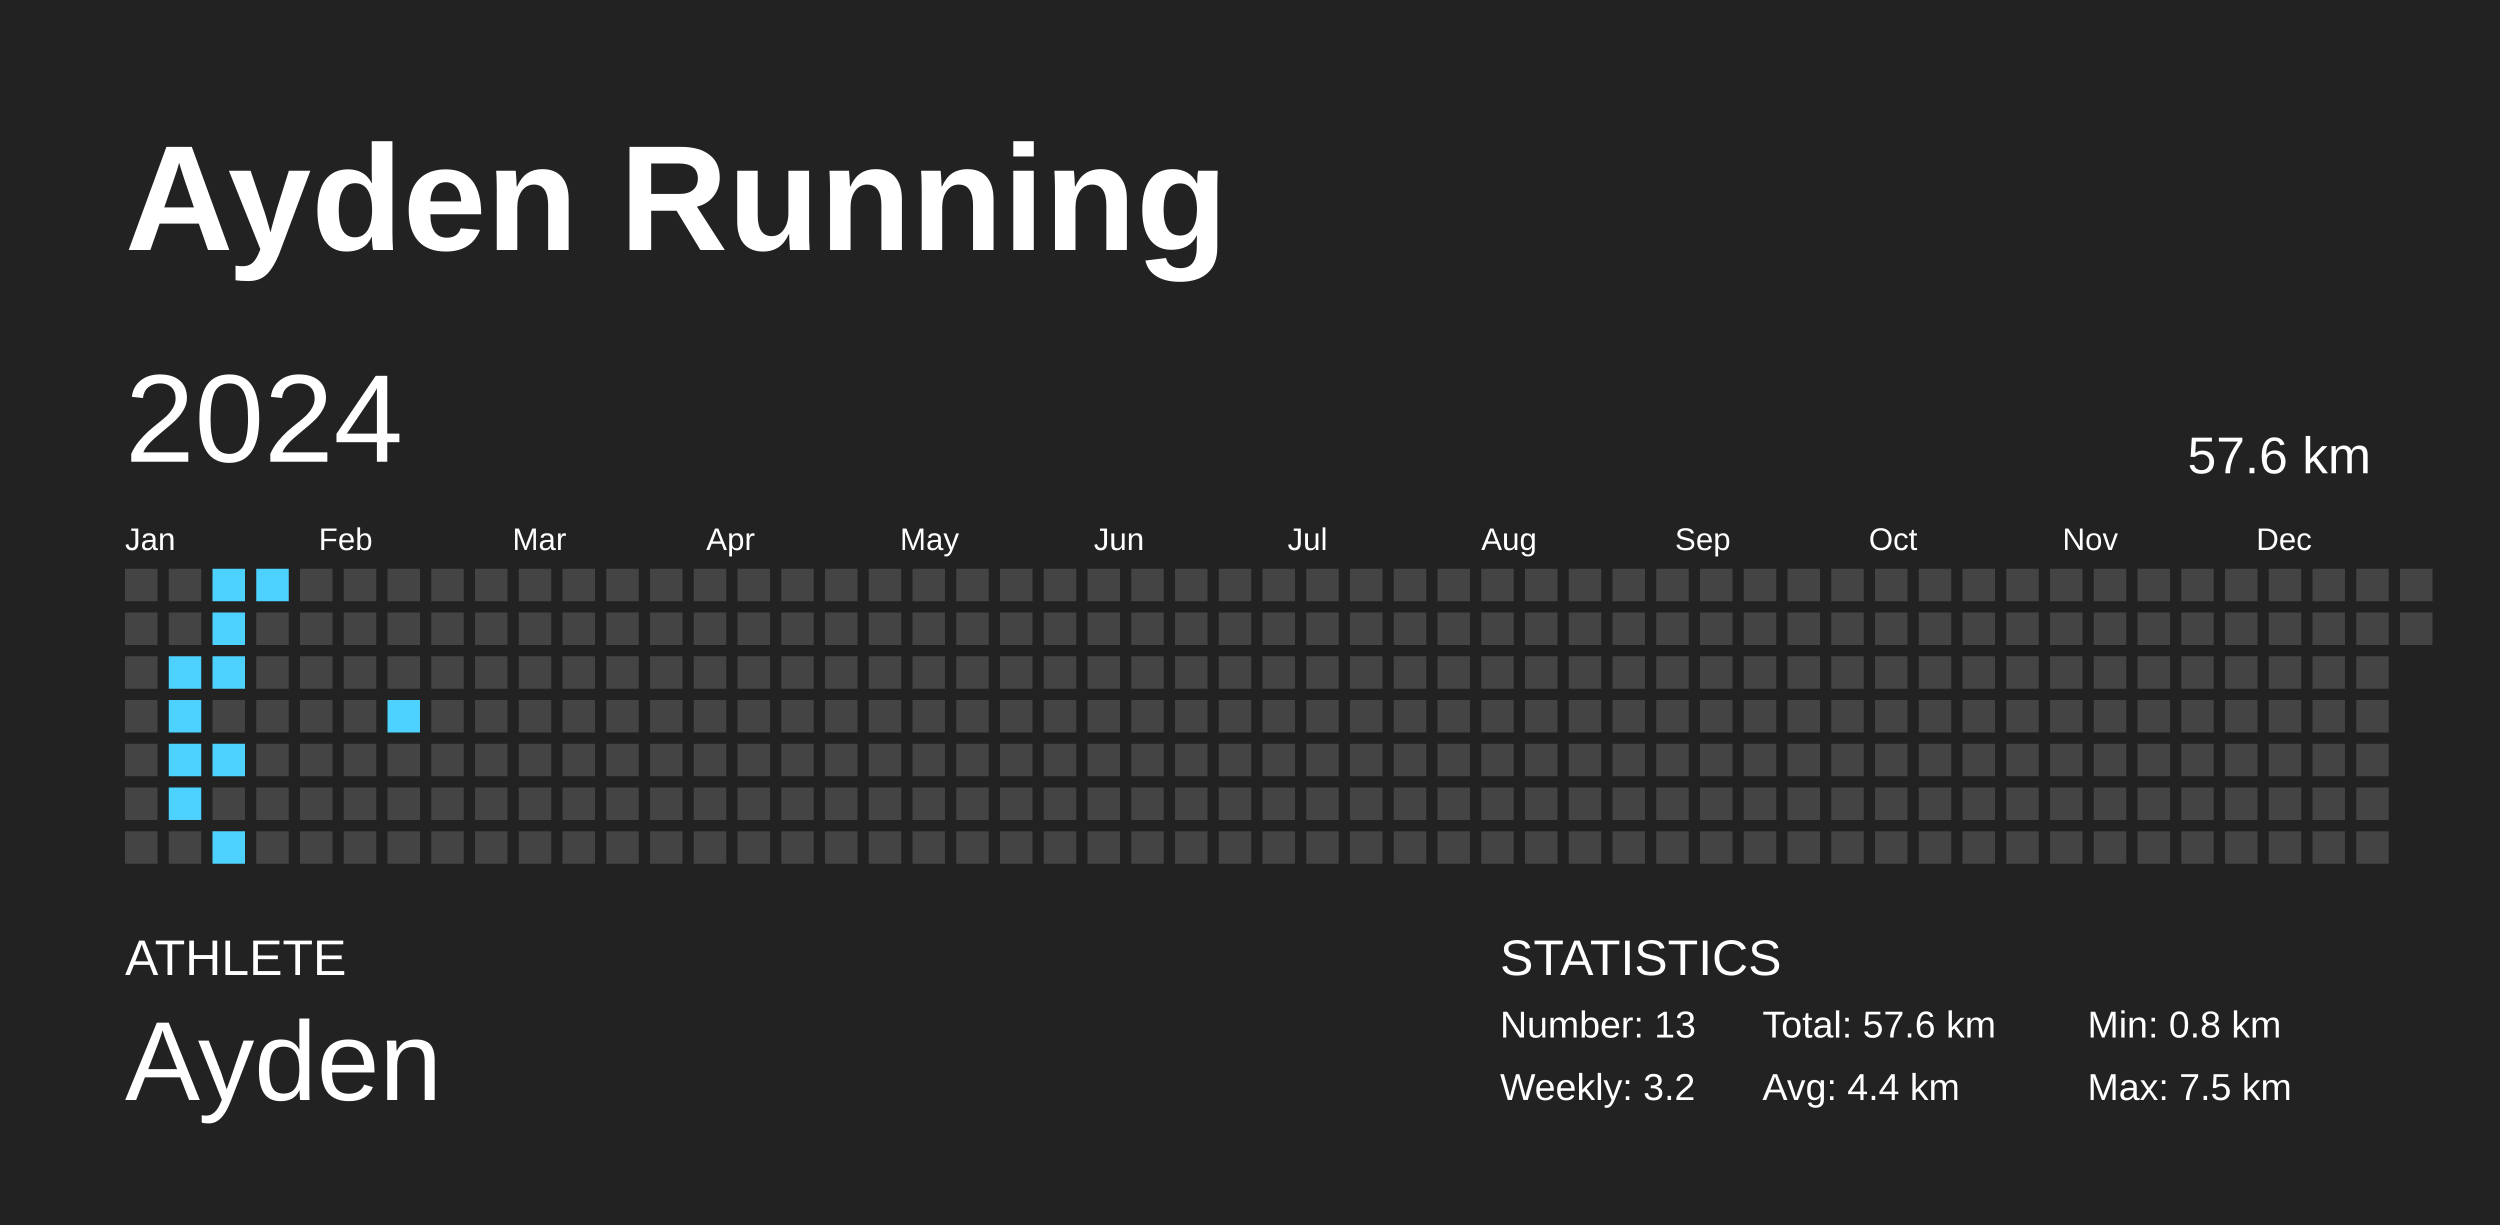
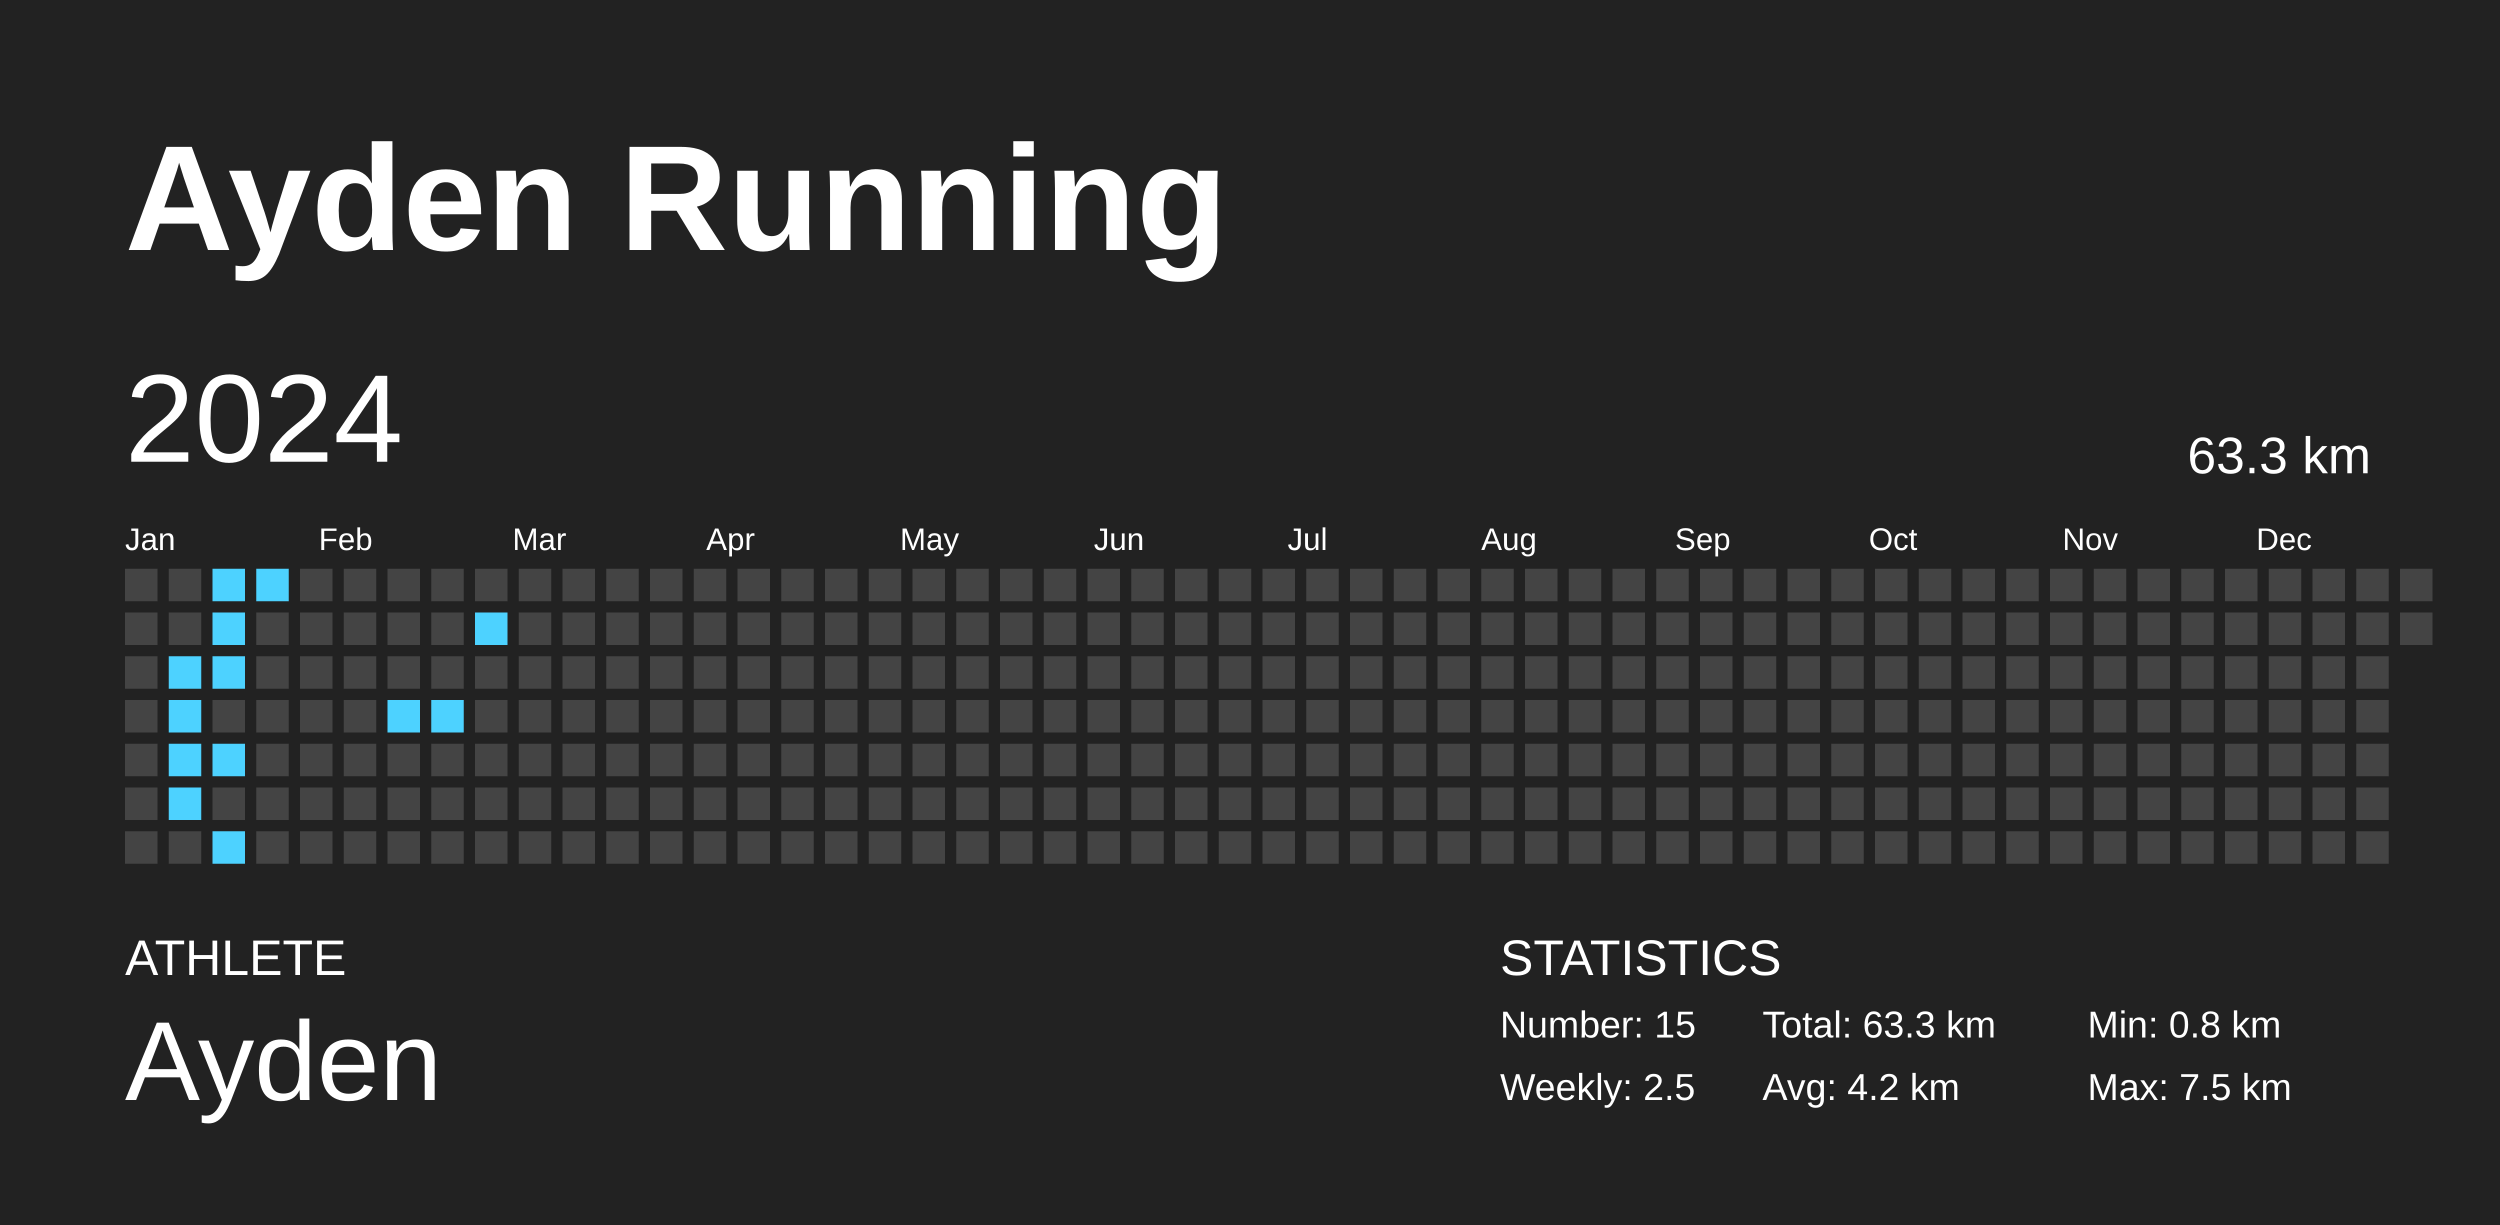
<svg xmlns="http://www.w3.org/2000/svg" baseProfile="full" height="98mm" version="1.1" viewBox="0,0,200,98" width="200mm">
  <defs />
  <rect fill="#222222" height="98" width="200" x="0" y="0" />
  <text fill="#FFFFFF" style="font-size:12px; font-family:Arial; font-weight:bold;" x="10" y="20">Ayden Running</text>
  <text fill="#FFFFFF" style="font-size:4px; font-family:Arial" x="10" y="78">ATHLETE</text>
  <text fill="#FFFFFF" style="font-size:9px; font-family:Arial" x="10" y="88">Ayden</text>
  <text fill="#FFFFFF" style="font-size:4px; font-family:Arial" x="120" y="78">STATISTICS</text>
-   <text fill="#FFFFFF" style="font-size:3px; font-family:Arial" x="120" y="83">Number: 13</text>
-   <text fill="#FFFFFF" style="font-size:3px; font-family:Arial" x="120" y="88">Weekly: 3.2</text>
-   <text fill="#FFFFFF" style="font-size:3px; font-family:Arial" x="141" y="83">Total: 57.6 km</text>
-   <text fill="#FFFFFF" style="font-size:3px; font-family:Arial" x="141" y="88">Avg: 4.4 km</text>
+   <text fill="#FFFFFF" style="font-size:3px; font-family:Arial" x="120" y="83">Number: 15</text>
+   <text fill="#FFFFFF" style="font-size:3px; font-family:Arial" x="120" y="88">Weekly: 2.5</text>
+   <text fill="#FFFFFF" style="font-size:3px; font-family:Arial" x="141" y="83">Total: 63.3 km</text>
+   <text fill="#FFFFFF" style="font-size:3px; font-family:Arial" x="141" y="88">Avg: 4.2 km</text>
  <text fill="#FFFFFF" style="font-size:3px; font-family:Arial" x="167" y="83">Min: 0.8 km</text>
  <text fill="#FFFFFF" style="font-size:3px; font-family:Arial" x="167" y="88">Max: 7.5 km</text>
  <text dominant-baseline="hanging" fill="#FFFFFF" style="font-size:10.0px; font-family:Arial;" x="10" y="30">2024</text>
-   <text dominant-baseline="hanging" fill="#FFFFFF" style="font-size:4.125px; font-family:Arial;" x="175" y="35">57.6 km</text>
+   <text dominant-baseline="hanging" fill="#FFFFFF" style="font-size:4.125px; font-family:Arial;" x="175" y="35">63.3 km</text>
  <text fill="#FFFFFF" style="font-size:2.5px; font-family:Arial" x="10.0" y="44">Jan</text>
  <text fill="#FFFFFF" style="font-size:2.5px; font-family:Arial" x="25.5" y="44">Feb</text>
  <text fill="#FFFFFF" style="font-size:2.5px; font-family:Arial" x="41.0" y="44">Mar</text>
  <text fill="#FFFFFF" style="font-size:2.5px; font-family:Arial" x="56.5" y="44">Apr</text>
  <text fill="#FFFFFF" style="font-size:2.5px; font-family:Arial" x="72.0" y="44">May</text>
  <text fill="#FFFFFF" style="font-size:2.5px; font-family:Arial" x="87.5" y="44">Jun</text>
  <text fill="#FFFFFF" style="font-size:2.5px; font-family:Arial" x="103.0" y="44">Jul</text>
  <text fill="#FFFFFF" style="font-size:2.5px; font-family:Arial" x="118.5" y="44">Aug</text>
  <text fill="#FFFFFF" style="font-size:2.5px; font-family:Arial" x="134.0" y="44">Sep</text>
  <text fill="#FFFFFF" style="font-size:2.5px; font-family:Arial" x="149.5" y="44">Oct</text>
  <text fill="#FFFFFF" style="font-size:2.5px; font-family:Arial" x="165.0" y="44">Nov</text>
  <text fill="#FFFFFF" style="font-size:2.5px; font-family:Arial" x="180.5" y="44">Dec</text>
  <rect fill="#444444" height="2.6" width="2.6" x="10.0" y="45.5" />
  <rect fill="#444444" height="2.6" width="2.6" x="10.0" y="49.0" />
  <rect fill="#444444" height="2.6" width="2.6" x="10.0" y="52.5" />
  <rect fill="#444444" height="2.6" width="2.6" x="10.0" y="56.0" />
  <rect fill="#444444" height="2.6" width="2.6" x="10.0" y="59.5" />
  <rect fill="#444444" height="2.6" width="2.6" x="10.0" y="63.0" />
  <rect fill="#444444" height="2.6" width="2.6" x="10.0" y="66.5" />
  <rect fill="#444444" height="2.6" width="2.6" x="13.5" y="45.5" />
  <rect fill="#444444" height="2.6" width="2.6" x="13.5" y="49.0" />
  <rect fill="#4dd2ff" height="2.6" width="2.6" x="13.5" y="52.5" />
  <rect fill="#4dd2ff" height="2.6" width="2.6" x="13.5" y="56.0" />
  <rect fill="#4dd2ff" height="2.6" width="2.6" x="13.5" y="59.5" />
  <rect fill="#4dd2ff" height="2.6" width="2.6" x="13.5" y="63.0" />
  <rect fill="#444444" height="2.6" width="2.6" x="13.5" y="66.5" />
  <rect fill="#4dd2ff" height="2.6" width="2.6" x="17.0" y="45.5" />
  <rect fill="#4dd2ff" height="2.6" width="2.6" x="17.0" y="49.0" />
  <rect fill="#4dd2ff" height="2.6" width="2.6" x="17.0" y="52.5" />
  <rect fill="#444444" height="2.6" width="2.6" x="17.0" y="56.0" />
  <rect fill="#4dd2ff" height="2.6" width="2.6" x="17.0" y="59.5" />
  <rect fill="#444444" height="2.6" width="2.6" x="17.0" y="63.0" />
  <rect fill="#4dd2ff" height="2.6" width="2.6" x="17.0" y="66.5" />
  <rect fill="#4dd2ff" height="2.6" width="2.6" x="20.5" y="45.5" />
  <rect fill="#444444" height="2.6" width="2.6" x="20.5" y="49.0" />
  <rect fill="#444444" height="2.6" width="2.6" x="20.5" y="52.5" />
  <rect fill="#444444" height="2.6" width="2.6" x="20.5" y="56.0" />
  <rect fill="#444444" height="2.6" width="2.6" x="20.5" y="59.5" />
  <rect fill="#444444" height="2.6" width="2.6" x="20.5" y="63.0" />
  <rect fill="#444444" height="2.6" width="2.6" x="20.5" y="66.5" />
  <rect fill="#444444" height="2.6" width="2.6" x="24.0" y="45.5" />
  <rect fill="#444444" height="2.6" width="2.6" x="24.0" y="49.0" />
  <rect fill="#444444" height="2.6" width="2.6" x="24.0" y="52.5" />
  <rect fill="#444444" height="2.6" width="2.6" x="24.0" y="56.0" />
  <rect fill="#444444" height="2.6" width="2.6" x="24.0" y="59.5" />
  <rect fill="#444444" height="2.6" width="2.6" x="24.0" y="63.0" />
  <rect fill="#444444" height="2.6" width="2.6" x="24.0" y="66.5" />
  <rect fill="#444444" height="2.6" width="2.6" x="27.5" y="45.5" />
  <rect fill="#444444" height="2.6" width="2.6" x="27.5" y="49.0" />
  <rect fill="#444444" height="2.6" width="2.6" x="27.5" y="52.5" />
  <rect fill="#444444" height="2.6" width="2.6" x="27.5" y="56.0" />
  <rect fill="#444444" height="2.6" width="2.6" x="27.5" y="59.5" />
  <rect fill="#444444" height="2.6" width="2.6" x="27.5" y="63.0" />
  <rect fill="#444444" height="2.6" width="2.6" x="27.5" y="66.5" />
  <rect fill="#444444" height="2.6" width="2.6" x="31.0" y="45.5" />
  <rect fill="#444444" height="2.6" width="2.6" x="31.0" y="49.0" />
  <rect fill="#444444" height="2.6" width="2.6" x="31.0" y="52.5" />
  <rect fill="#4dd2ff" height="2.6" width="2.6" x="31.0" y="56.0" />
  <rect fill="#444444" height="2.6" width="2.6" x="31.0" y="59.5" />
  <rect fill="#444444" height="2.6" width="2.6" x="31.0" y="63.0" />
  <rect fill="#444444" height="2.6" width="2.6" x="31.0" y="66.5" />
  <rect fill="#444444" height="2.6" width="2.6" x="34.5" y="45.5" />
  <rect fill="#444444" height="2.6" width="2.6" x="34.5" y="49.0" />
  <rect fill="#444444" height="2.6" width="2.6" x="34.5" y="52.5" />
-   <rect fill="#444444" height="2.6" width="2.6" x="34.5" y="56.0" />
+   <rect fill="#4dd2ff" height="2.6" width="2.6" x="34.5" y="56.0" />
  <rect fill="#444444" height="2.6" width="2.6" x="34.5" y="59.5" />
  <rect fill="#444444" height="2.6" width="2.6" x="34.5" y="63.0" />
  <rect fill="#444444" height="2.6" width="2.6" x="34.5" y="66.5" />
  <rect fill="#444444" height="2.6" width="2.6" x="38.0" y="45.5" />
-   <rect fill="#444444" height="2.6" width="2.6" x="38.0" y="49.0" />
+   <rect fill="#4dd2ff" height="2.6" width="2.6" x="38.0" y="49.0" />
  <rect fill="#444444" height="2.6" width="2.6" x="38.0" y="52.5" />
  <rect fill="#444444" height="2.6" width="2.6" x="38.0" y="56.0" />
  <rect fill="#444444" height="2.6" width="2.6" x="38.0" y="59.5" />
  <rect fill="#444444" height="2.6" width="2.6" x="38.0" y="63.0" />
  <rect fill="#444444" height="2.6" width="2.6" x="38.0" y="66.5" />
  <rect fill="#444444" height="2.6" width="2.6" x="41.5" y="45.5" />
  <rect fill="#444444" height="2.6" width="2.6" x="41.5" y="49.0" />
  <rect fill="#444444" height="2.6" width="2.6" x="41.5" y="52.5" />
  <rect fill="#444444" height="2.6" width="2.6" x="41.5" y="56.0" />
  <rect fill="#444444" height="2.6" width="2.6" x="41.5" y="59.5" />
  <rect fill="#444444" height="2.6" width="2.6" x="41.5" y="63.0" />
  <rect fill="#444444" height="2.6" width="2.6" x="41.5" y="66.5" />
  <rect fill="#444444" height="2.6" width="2.6" x="45.0" y="45.5" />
  <rect fill="#444444" height="2.6" width="2.6" x="45.0" y="49.0" />
  <rect fill="#444444" height="2.6" width="2.6" x="45.0" y="52.5" />
  <rect fill="#444444" height="2.6" width="2.6" x="45.0" y="56.0" />
  <rect fill="#444444" height="2.6" width="2.6" x="45.0" y="59.5" />
  <rect fill="#444444" height="2.6" width="2.6" x="45.0" y="63.0" />
  <rect fill="#444444" height="2.6" width="2.6" x="45.0" y="66.5" />
  <rect fill="#444444" height="2.6" width="2.6" x="48.5" y="45.5" />
  <rect fill="#444444" height="2.6" width="2.6" x="48.5" y="49.0" />
  <rect fill="#444444" height="2.6" width="2.6" x="48.5" y="52.5" />
  <rect fill="#444444" height="2.6" width="2.6" x="48.5" y="56.0" />
  <rect fill="#444444" height="2.6" width="2.6" x="48.5" y="59.5" />
  <rect fill="#444444" height="2.6" width="2.6" x="48.5" y="63.0" />
  <rect fill="#444444" height="2.6" width="2.6" x="48.5" y="66.5" />
  <rect fill="#444444" height="2.6" width="2.6" x="52.0" y="45.5" />
  <rect fill="#444444" height="2.6" width="2.6" x="52.0" y="49.0" />
  <rect fill="#444444" height="2.6" width="2.6" x="52.0" y="52.5" />
  <rect fill="#444444" height="2.6" width="2.6" x="52.0" y="56.0" />
  <rect fill="#444444" height="2.6" width="2.6" x="52.0" y="59.5" />
  <rect fill="#444444" height="2.6" width="2.6" x="52.0" y="63.0" />
  <rect fill="#444444" height="2.6" width="2.6" x="52.0" y="66.5" />
  <rect fill="#444444" height="2.6" width="2.6" x="55.5" y="45.5" />
  <rect fill="#444444" height="2.6" width="2.6" x="55.5" y="49.0" />
  <rect fill="#444444" height="2.6" width="2.6" x="55.5" y="52.5" />
  <rect fill="#444444" height="2.6" width="2.6" x="55.5" y="56.0" />
  <rect fill="#444444" height="2.6" width="2.6" x="55.5" y="59.5" />
  <rect fill="#444444" height="2.6" width="2.6" x="55.5" y="63.0" />
  <rect fill="#444444" height="2.6" width="2.6" x="55.5" y="66.5" />
  <rect fill="#444444" height="2.6" width="2.6" x="59.0" y="45.5" />
  <rect fill="#444444" height="2.6" width="2.6" x="59.0" y="49.0" />
  <rect fill="#444444" height="2.6" width="2.6" x="59.0" y="52.5" />
  <rect fill="#444444" height="2.6" width="2.6" x="59.0" y="56.0" />
  <rect fill="#444444" height="2.6" width="2.6" x="59.0" y="59.5" />
  <rect fill="#444444" height="2.6" width="2.6" x="59.0" y="63.0" />
  <rect fill="#444444" height="2.6" width="2.6" x="59.0" y="66.5" />
  <rect fill="#444444" height="2.6" width="2.6" x="62.5" y="45.5" />
  <rect fill="#444444" height="2.6" width="2.6" x="62.5" y="49.0" />
  <rect fill="#444444" height="2.6" width="2.6" x="62.5" y="52.5" />
  <rect fill="#444444" height="2.6" width="2.6" x="62.5" y="56.0" />
  <rect fill="#444444" height="2.6" width="2.6" x="62.5" y="59.5" />
  <rect fill="#444444" height="2.6" width="2.6" x="62.5" y="63.0" />
  <rect fill="#444444" height="2.6" width="2.6" x="62.5" y="66.5" />
  <rect fill="#444444" height="2.6" width="2.6" x="66.0" y="45.5" />
  <rect fill="#444444" height="2.6" width="2.6" x="66.0" y="49.0" />
  <rect fill="#444444" height="2.6" width="2.6" x="66.0" y="52.5" />
  <rect fill="#444444" height="2.6" width="2.6" x="66.0" y="56.0" />
  <rect fill="#444444" height="2.6" width="2.6" x="66.0" y="59.5" />
  <rect fill="#444444" height="2.6" width="2.6" x="66.0" y="63.0" />
  <rect fill="#444444" height="2.6" width="2.6" x="66.0" y="66.5" />
  <rect fill="#444444" height="2.6" width="2.6" x="69.5" y="45.5" />
  <rect fill="#444444" height="2.6" width="2.6" x="69.5" y="49.0" />
  <rect fill="#444444" height="2.6" width="2.6" x="69.5" y="52.5" />
  <rect fill="#444444" height="2.6" width="2.6" x="69.5" y="56.0" />
  <rect fill="#444444" height="2.6" width="2.6" x="69.5" y="59.5" />
  <rect fill="#444444" height="2.6" width="2.6" x="69.5" y="63.0" />
  <rect fill="#444444" height="2.6" width="2.6" x="69.5" y="66.5" />
  <rect fill="#444444" height="2.6" width="2.6" x="73.0" y="45.5" />
  <rect fill="#444444" height="2.6" width="2.6" x="73.0" y="49.0" />
  <rect fill="#444444" height="2.6" width="2.6" x="73.0" y="52.5" />
  <rect fill="#444444" height="2.6" width="2.6" x="73.0" y="56.0" />
  <rect fill="#444444" height="2.6" width="2.6" x="73.0" y="59.5" />
  <rect fill="#444444" height="2.6" width="2.6" x="73.0" y="63.0" />
  <rect fill="#444444" height="2.6" width="2.6" x="73.0" y="66.5" />
  <rect fill="#444444" height="2.6" width="2.6" x="76.5" y="45.5" />
  <rect fill="#444444" height="2.6" width="2.6" x="76.5" y="49.0" />
  <rect fill="#444444" height="2.6" width="2.6" x="76.5" y="52.5" />
  <rect fill="#444444" height="2.6" width="2.6" x="76.5" y="56.0" />
  <rect fill="#444444" height="2.6" width="2.6" x="76.5" y="59.5" />
  <rect fill="#444444" height="2.6" width="2.6" x="76.5" y="63.0" />
  <rect fill="#444444" height="2.6" width="2.6" x="76.5" y="66.5" />
  <rect fill="#444444" height="2.6" width="2.6" x="80.0" y="45.5" />
  <rect fill="#444444" height="2.6" width="2.6" x="80.0" y="49.0" />
  <rect fill="#444444" height="2.6" width="2.6" x="80.0" y="52.5" />
  <rect fill="#444444" height="2.6" width="2.6" x="80.0" y="56.0" />
  <rect fill="#444444" height="2.6" width="2.6" x="80.0" y="59.5" />
  <rect fill="#444444" height="2.6" width="2.6" x="80.0" y="63.0" />
  <rect fill="#444444" height="2.6" width="2.6" x="80.0" y="66.5" />
  <rect fill="#444444" height="2.6" width="2.6" x="83.5" y="45.5" />
  <rect fill="#444444" height="2.6" width="2.6" x="83.5" y="49.0" />
  <rect fill="#444444" height="2.6" width="2.6" x="83.5" y="52.5" />
  <rect fill="#444444" height="2.6" width="2.6" x="83.5" y="56.0" />
  <rect fill="#444444" height="2.6" width="2.6" x="83.5" y="59.5" />
  <rect fill="#444444" height="2.6" width="2.6" x="83.5" y="63.0" />
  <rect fill="#444444" height="2.6" width="2.6" x="83.5" y="66.5" />
  <rect fill="#444444" height="2.6" width="2.6" x="87.0" y="45.5" />
  <rect fill="#444444" height="2.6" width="2.6" x="87.0" y="49.0" />
  <rect fill="#444444" height="2.6" width="2.6" x="87.0" y="52.5" />
  <rect fill="#444444" height="2.6" width="2.6" x="87.0" y="56.0" />
  <rect fill="#444444" height="2.6" width="2.6" x="87.0" y="59.5" />
  <rect fill="#444444" height="2.6" width="2.6" x="87.0" y="63.0" />
  <rect fill="#444444" height="2.6" width="2.6" x="87.0" y="66.5" />
  <rect fill="#444444" height="2.6" width="2.6" x="90.5" y="45.5" />
  <rect fill="#444444" height="2.6" width="2.6" x="90.5" y="49.0" />
  <rect fill="#444444" height="2.6" width="2.6" x="90.5" y="52.5" />
  <rect fill="#444444" height="2.6" width="2.6" x="90.5" y="56.0" />
  <rect fill="#444444" height="2.6" width="2.6" x="90.5" y="59.5" />
  <rect fill="#444444" height="2.6" width="2.6" x="90.5" y="63.0" />
  <rect fill="#444444" height="2.6" width="2.6" x="90.5" y="66.5" />
  <rect fill="#444444" height="2.6" width="2.6" x="94.0" y="45.5" />
  <rect fill="#444444" height="2.6" width="2.6" x="94.0" y="49.0" />
  <rect fill="#444444" height="2.6" width="2.6" x="94.0" y="52.5" />
  <rect fill="#444444" height="2.6" width="2.6" x="94.0" y="56.0" />
  <rect fill="#444444" height="2.6" width="2.6" x="94.0" y="59.5" />
  <rect fill="#444444" height="2.6" width="2.6" x="94.0" y="63.0" />
  <rect fill="#444444" height="2.6" width="2.6" x="94.0" y="66.5" />
  <rect fill="#444444" height="2.6" width="2.6" x="97.5" y="45.5" />
  <rect fill="#444444" height="2.6" width="2.6" x="97.5" y="49.0" />
  <rect fill="#444444" height="2.6" width="2.6" x="97.5" y="52.5" />
  <rect fill="#444444" height="2.6" width="2.6" x="97.5" y="56.0" />
  <rect fill="#444444" height="2.6" width="2.6" x="97.5" y="59.5" />
  <rect fill="#444444" height="2.6" width="2.6" x="97.5" y="63.0" />
  <rect fill="#444444" height="2.6" width="2.6" x="97.5" y="66.5" />
  <rect fill="#444444" height="2.6" width="2.6" x="101.0" y="45.5" />
  <rect fill="#444444" height="2.6" width="2.6" x="101.0" y="49.0" />
  <rect fill="#444444" height="2.6" width="2.6" x="101.0" y="52.5" />
  <rect fill="#444444" height="2.6" width="2.6" x="101.0" y="56.0" />
  <rect fill="#444444" height="2.6" width="2.6" x="101.0" y="59.5" />
  <rect fill="#444444" height="2.6" width="2.6" x="101.0" y="63.0" />
  <rect fill="#444444" height="2.6" width="2.6" x="101.0" y="66.5" />
  <rect fill="#444444" height="2.6" width="2.6" x="104.5" y="45.5" />
  <rect fill="#444444" height="2.6" width="2.6" x="104.5" y="49.0" />
  <rect fill="#444444" height="2.6" width="2.6" x="104.5" y="52.5" />
  <rect fill="#444444" height="2.6" width="2.6" x="104.5" y="56.0" />
  <rect fill="#444444" height="2.6" width="2.6" x="104.5" y="59.5" />
  <rect fill="#444444" height="2.6" width="2.6" x="104.5" y="63.0" />
  <rect fill="#444444" height="2.6" width="2.6" x="104.5" y="66.5" />
  <rect fill="#444444" height="2.6" width="2.6" x="108.0" y="45.5" />
  <rect fill="#444444" height="2.6" width="2.6" x="108.0" y="49.0" />
  <rect fill="#444444" height="2.6" width="2.6" x="108.0" y="52.5" />
  <rect fill="#444444" height="2.6" width="2.6" x="108.0" y="56.0" />
  <rect fill="#444444" height="2.6" width="2.6" x="108.0" y="59.5" />
  <rect fill="#444444" height="2.6" width="2.6" x="108.0" y="63.0" />
  <rect fill="#444444" height="2.6" width="2.6" x="108.0" y="66.5" />
  <rect fill="#444444" height="2.6" width="2.6" x="111.5" y="45.5" />
  <rect fill="#444444" height="2.6" width="2.6" x="111.5" y="49.0" />
  <rect fill="#444444" height="2.6" width="2.6" x="111.5" y="52.5" />
  <rect fill="#444444" height="2.6" width="2.6" x="111.5" y="56.0" />
  <rect fill="#444444" height="2.6" width="2.6" x="111.5" y="59.5" />
  <rect fill="#444444" height="2.6" width="2.6" x="111.5" y="63.0" />
  <rect fill="#444444" height="2.6" width="2.6" x="111.5" y="66.5" />
  <rect fill="#444444" height="2.6" width="2.6" x="115.0" y="45.5" />
  <rect fill="#444444" height="2.6" width="2.6" x="115.0" y="49.0" />
  <rect fill="#444444" height="2.6" width="2.6" x="115.0" y="52.5" />
  <rect fill="#444444" height="2.6" width="2.6" x="115.0" y="56.0" />
  <rect fill="#444444" height="2.6" width="2.6" x="115.0" y="59.5" />
  <rect fill="#444444" height="2.6" width="2.6" x="115.0" y="63.0" />
  <rect fill="#444444" height="2.6" width="2.6" x="115.0" y="66.5" />
  <rect fill="#444444" height="2.6" width="2.6" x="118.5" y="45.5" />
  <rect fill="#444444" height="2.6" width="2.6" x="118.5" y="49.0" />
  <rect fill="#444444" height="2.6" width="2.6" x="118.5" y="52.5" />
  <rect fill="#444444" height="2.6" width="2.6" x="118.5" y="56.0" />
  <rect fill="#444444" height="2.6" width="2.6" x="118.5" y="59.5" />
  <rect fill="#444444" height="2.6" width="2.6" x="118.5" y="63.0" />
  <rect fill="#444444" height="2.6" width="2.6" x="118.5" y="66.5" />
  <rect fill="#444444" height="2.6" width="2.6" x="122.0" y="45.5" />
  <rect fill="#444444" height="2.6" width="2.6" x="122.0" y="49.0" />
  <rect fill="#444444" height="2.6" width="2.6" x="122.0" y="52.5" />
  <rect fill="#444444" height="2.6" width="2.6" x="122.0" y="56.0" />
  <rect fill="#444444" height="2.6" width="2.6" x="122.0" y="59.5" />
  <rect fill="#444444" height="2.6" width="2.6" x="122.0" y="63.0" />
  <rect fill="#444444" height="2.6" width="2.6" x="122.0" y="66.5" />
  <rect fill="#444444" height="2.6" width="2.6" x="125.5" y="45.5" />
  <rect fill="#444444" height="2.6" width="2.6" x="125.5" y="49.0" />
  <rect fill="#444444" height="2.6" width="2.6" x="125.5" y="52.5" />
  <rect fill="#444444" height="2.6" width="2.6" x="125.5" y="56.0" />
  <rect fill="#444444" height="2.6" width="2.6" x="125.5" y="59.5" />
  <rect fill="#444444" height="2.6" width="2.6" x="125.5" y="63.0" />
  <rect fill="#444444" height="2.6" width="2.6" x="125.5" y="66.5" />
  <rect fill="#444444" height="2.6" width="2.6" x="129.0" y="45.5" />
  <rect fill="#444444" height="2.6" width="2.6" x="129.0" y="49.0" />
  <rect fill="#444444" height="2.6" width="2.6" x="129.0" y="52.5" />
  <rect fill="#444444" height="2.6" width="2.6" x="129.0" y="56.0" />
  <rect fill="#444444" height="2.6" width="2.6" x="129.0" y="59.5" />
  <rect fill="#444444" height="2.6" width="2.6" x="129.0" y="63.0" />
  <rect fill="#444444" height="2.6" width="2.6" x="129.0" y="66.5" />
  <rect fill="#444444" height="2.6" width="2.6" x="132.5" y="45.5" />
  <rect fill="#444444" height="2.6" width="2.6" x="132.5" y="49.0" />
  <rect fill="#444444" height="2.6" width="2.6" x="132.5" y="52.5" />
  <rect fill="#444444" height="2.6" width="2.6" x="132.5" y="56.0" />
  <rect fill="#444444" height="2.6" width="2.6" x="132.5" y="59.5" />
  <rect fill="#444444" height="2.6" width="2.6" x="132.5" y="63.0" />
  <rect fill="#444444" height="2.6" width="2.6" x="132.5" y="66.5" />
  <rect fill="#444444" height="2.6" width="2.6" x="136.0" y="45.5" />
  <rect fill="#444444" height="2.6" width="2.6" x="136.0" y="49.0" />
  <rect fill="#444444" height="2.6" width="2.6" x="136.0" y="52.5" />
  <rect fill="#444444" height="2.6" width="2.6" x="136.0" y="56.0" />
  <rect fill="#444444" height="2.6" width="2.6" x="136.0" y="59.5" />
  <rect fill="#444444" height="2.6" width="2.6" x="136.0" y="63.0" />
  <rect fill="#444444" height="2.6" width="2.6" x="136.0" y="66.5" />
  <rect fill="#444444" height="2.6" width="2.6" x="139.5" y="45.5" />
  <rect fill="#444444" height="2.6" width="2.6" x="139.5" y="49.0" />
  <rect fill="#444444" height="2.6" width="2.6" x="139.5" y="52.5" />
  <rect fill="#444444" height="2.6" width="2.6" x="139.5" y="56.0" />
  <rect fill="#444444" height="2.6" width="2.6" x="139.5" y="59.5" />
  <rect fill="#444444" height="2.6" width="2.6" x="139.5" y="63.0" />
  <rect fill="#444444" height="2.6" width="2.6" x="139.5" y="66.5" />
  <rect fill="#444444" height="2.6" width="2.6" x="143.0" y="45.5" />
  <rect fill="#444444" height="2.6" width="2.6" x="143.0" y="49.0" />
  <rect fill="#444444" height="2.6" width="2.6" x="143.0" y="52.5" />
  <rect fill="#444444" height="2.6" width="2.6" x="143.0" y="56.0" />
  <rect fill="#444444" height="2.6" width="2.6" x="143.0" y="59.5" />
  <rect fill="#444444" height="2.6" width="2.6" x="143.0" y="63.0" />
  <rect fill="#444444" height="2.6" width="2.6" x="143.0" y="66.5" />
  <rect fill="#444444" height="2.6" width="2.6" x="146.5" y="45.5" />
  <rect fill="#444444" height="2.6" width="2.6" x="146.5" y="49.0" />
  <rect fill="#444444" height="2.6" width="2.6" x="146.5" y="52.5" />
  <rect fill="#444444" height="2.6" width="2.6" x="146.5" y="56.0" />
  <rect fill="#444444" height="2.6" width="2.6" x="146.5" y="59.5" />
  <rect fill="#444444" height="2.6" width="2.6" x="146.5" y="63.0" />
  <rect fill="#444444" height="2.6" width="2.6" x="146.5" y="66.5" />
  <rect fill="#444444" height="2.6" width="2.6" x="150.0" y="45.5" />
  <rect fill="#444444" height="2.6" width="2.6" x="150.0" y="49.0" />
  <rect fill="#444444" height="2.6" width="2.6" x="150.0" y="52.5" />
  <rect fill="#444444" height="2.6" width="2.6" x="150.0" y="56.0" />
  <rect fill="#444444" height="2.6" width="2.6" x="150.0" y="59.5" />
  <rect fill="#444444" height="2.6" width="2.6" x="150.0" y="63.0" />
  <rect fill="#444444" height="2.6" width="2.6" x="150.0" y="66.5" />
  <rect fill="#444444" height="2.6" width="2.6" x="153.5" y="45.5" />
  <rect fill="#444444" height="2.6" width="2.6" x="153.5" y="49.0" />
  <rect fill="#444444" height="2.6" width="2.6" x="153.5" y="52.5" />
  <rect fill="#444444" height="2.6" width="2.6" x="153.5" y="56.0" />
  <rect fill="#444444" height="2.6" width="2.6" x="153.5" y="59.5" />
  <rect fill="#444444" height="2.6" width="2.6" x="153.5" y="63.0" />
  <rect fill="#444444" height="2.6" width="2.6" x="153.5" y="66.5" />
  <rect fill="#444444" height="2.6" width="2.6" x="157.0" y="45.5" />
  <rect fill="#444444" height="2.6" width="2.6" x="157.0" y="49.0" />
  <rect fill="#444444" height="2.6" width="2.6" x="157.0" y="52.5" />
  <rect fill="#444444" height="2.6" width="2.6" x="157.0" y="56.0" />
  <rect fill="#444444" height="2.6" width="2.6" x="157.0" y="59.5" />
  <rect fill="#444444" height="2.6" width="2.6" x="157.0" y="63.0" />
  <rect fill="#444444" height="2.6" width="2.6" x="157.0" y="66.5" />
  <rect fill="#444444" height="2.6" width="2.6" x="160.5" y="45.5" />
  <rect fill="#444444" height="2.6" width="2.6" x="160.5" y="49.0" />
  <rect fill="#444444" height="2.6" width="2.6" x="160.5" y="52.5" />
  <rect fill="#444444" height="2.6" width="2.6" x="160.5" y="56.0" />
  <rect fill="#444444" height="2.6" width="2.6" x="160.5" y="59.5" />
  <rect fill="#444444" height="2.6" width="2.6" x="160.5" y="63.0" />
  <rect fill="#444444" height="2.6" width="2.6" x="160.5" y="66.5" />
  <rect fill="#444444" height="2.6" width="2.6" x="164.0" y="45.5" />
  <rect fill="#444444" height="2.6" width="2.6" x="164.0" y="49.0" />
  <rect fill="#444444" height="2.6" width="2.6" x="164.0" y="52.5" />
  <rect fill="#444444" height="2.6" width="2.6" x="164.0" y="56.0" />
  <rect fill="#444444" height="2.6" width="2.6" x="164.0" y="59.5" />
  <rect fill="#444444" height="2.6" width="2.6" x="164.0" y="63.0" />
  <rect fill="#444444" height="2.6" width="2.6" x="164.0" y="66.5" />
  <rect fill="#444444" height="2.6" width="2.6" x="167.5" y="45.5" />
  <rect fill="#444444" height="2.6" width="2.6" x="167.5" y="49.0" />
  <rect fill="#444444" height="2.6" width="2.6" x="167.5" y="52.5" />
  <rect fill="#444444" height="2.6" width="2.6" x="167.5" y="56.0" />
  <rect fill="#444444" height="2.6" width="2.6" x="167.5" y="59.5" />
  <rect fill="#444444" height="2.6" width="2.6" x="167.5" y="63.0" />
  <rect fill="#444444" height="2.6" width="2.6" x="167.5" y="66.5" />
  <rect fill="#444444" height="2.6" width="2.6" x="171.0" y="45.5" />
  <rect fill="#444444" height="2.6" width="2.6" x="171.0" y="49.0" />
  <rect fill="#444444" height="2.6" width="2.6" x="171.0" y="52.5" />
  <rect fill="#444444" height="2.6" width="2.6" x="171.0" y="56.0" />
  <rect fill="#444444" height="2.6" width="2.6" x="171.0" y="59.5" />
  <rect fill="#444444" height="2.6" width="2.6" x="171.0" y="63.0" />
  <rect fill="#444444" height="2.6" width="2.6" x="171.0" y="66.5" />
  <rect fill="#444444" height="2.6" width="2.6" x="174.5" y="45.5" />
  <rect fill="#444444" height="2.6" width="2.6" x="174.5" y="49.0" />
  <rect fill="#444444" height="2.6" width="2.6" x="174.5" y="52.5" />
  <rect fill="#444444" height="2.6" width="2.6" x="174.5" y="56.0" />
  <rect fill="#444444" height="2.6" width="2.6" x="174.5" y="59.5" />
  <rect fill="#444444" height="2.6" width="2.6" x="174.5" y="63.0" />
  <rect fill="#444444" height="2.6" width="2.6" x="174.5" y="66.5" />
  <rect fill="#444444" height="2.6" width="2.6" x="178.0" y="45.5" />
  <rect fill="#444444" height="2.6" width="2.6" x="178.0" y="49.0" />
  <rect fill="#444444" height="2.6" width="2.6" x="178.0" y="52.5" />
  <rect fill="#444444" height="2.6" width="2.6" x="178.0" y="56.0" />
  <rect fill="#444444" height="2.6" width="2.6" x="178.0" y="59.5" />
  <rect fill="#444444" height="2.6" width="2.6" x="178.0" y="63.0" />
  <rect fill="#444444" height="2.6" width="2.6" x="178.0" y="66.5" />
  <rect fill="#444444" height="2.6" width="2.6" x="181.5" y="45.5" />
  <rect fill="#444444" height="2.6" width="2.6" x="181.5" y="49.0" />
  <rect fill="#444444" height="2.6" width="2.6" x="181.5" y="52.5" />
  <rect fill="#444444" height="2.6" width="2.6" x="181.5" y="56.0" />
  <rect fill="#444444" height="2.6" width="2.6" x="181.5" y="59.5" />
  <rect fill="#444444" height="2.6" width="2.6" x="181.5" y="63.0" />
  <rect fill="#444444" height="2.6" width="2.6" x="181.5" y="66.5" />
  <rect fill="#444444" height="2.6" width="2.6" x="185.0" y="45.5" />
  <rect fill="#444444" height="2.6" width="2.6" x="185.0" y="49.0" />
  <rect fill="#444444" height="2.6" width="2.6" x="185.0" y="52.5" />
  <rect fill="#444444" height="2.6" width="2.6" x="185.0" y="56.0" />
  <rect fill="#444444" height="2.6" width="2.6" x="185.0" y="59.5" />
  <rect fill="#444444" height="2.6" width="2.6" x="185.0" y="63.0" />
  <rect fill="#444444" height="2.6" width="2.6" x="185.0" y="66.5" />
  <rect fill="#444444" height="2.6" width="2.6" x="188.5" y="45.5" />
  <rect fill="#444444" height="2.6" width="2.6" x="188.5" y="49.0" />
  <rect fill="#444444" height="2.6" width="2.6" x="188.5" y="52.5" />
  <rect fill="#444444" height="2.6" width="2.6" x="188.5" y="56.0" />
  <rect fill="#444444" height="2.6" width="2.6" x="188.5" y="59.5" />
  <rect fill="#444444" height="2.6" width="2.6" x="188.5" y="63.0" />
  <rect fill="#444444" height="2.6" width="2.6" x="188.5" y="66.5" />
  <rect fill="#444444" height="2.6" width="2.6" x="192.0" y="45.5" />
  <rect fill="#444444" height="2.6" width="2.6" x="192.0" y="49.0" />
</svg>
